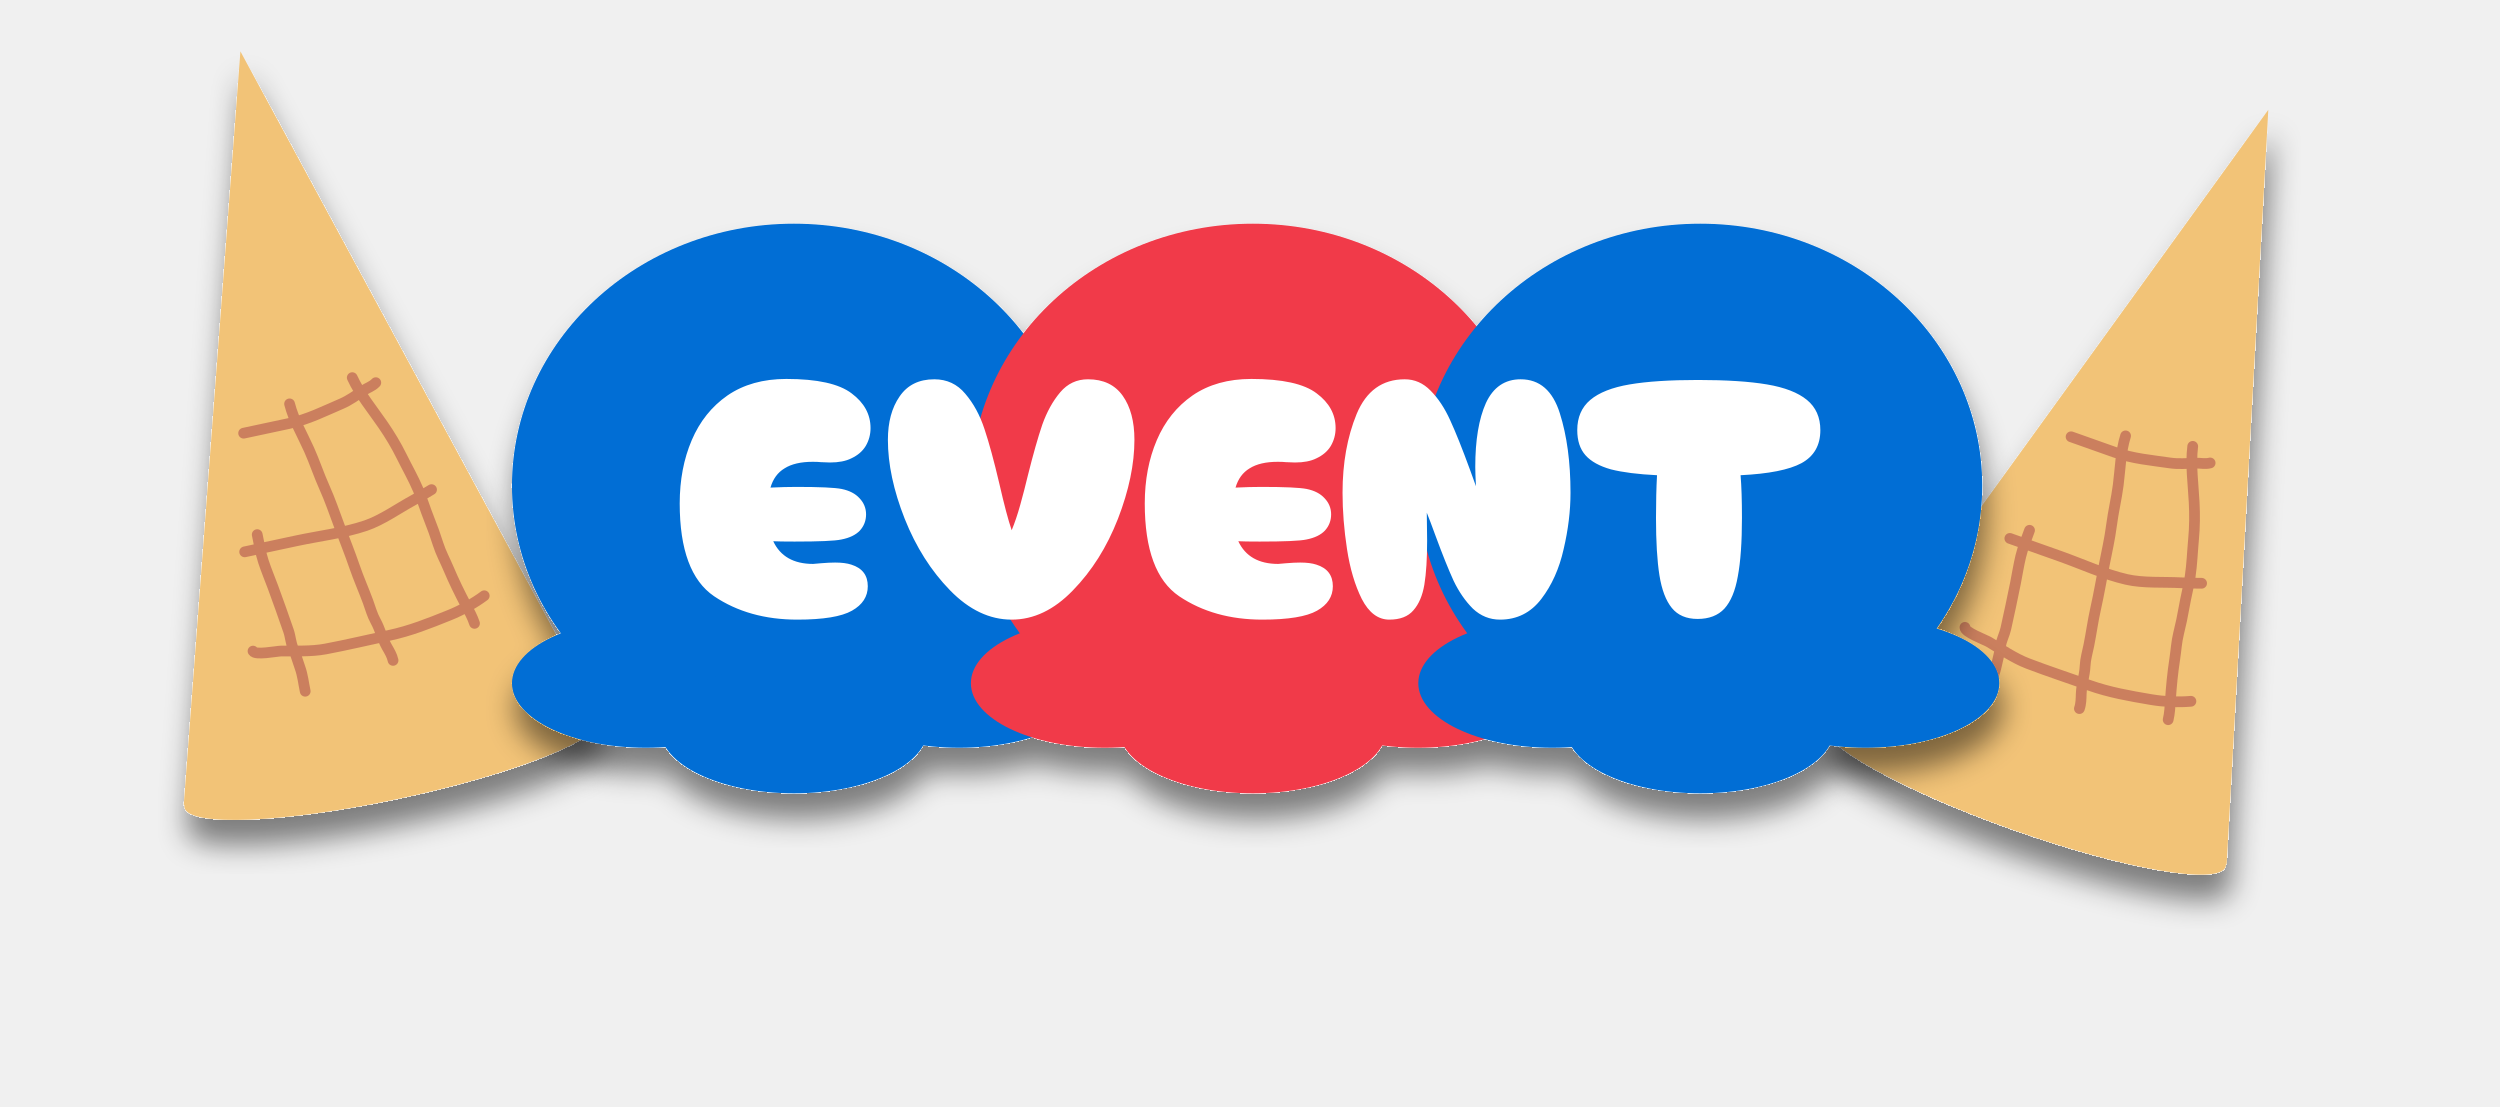
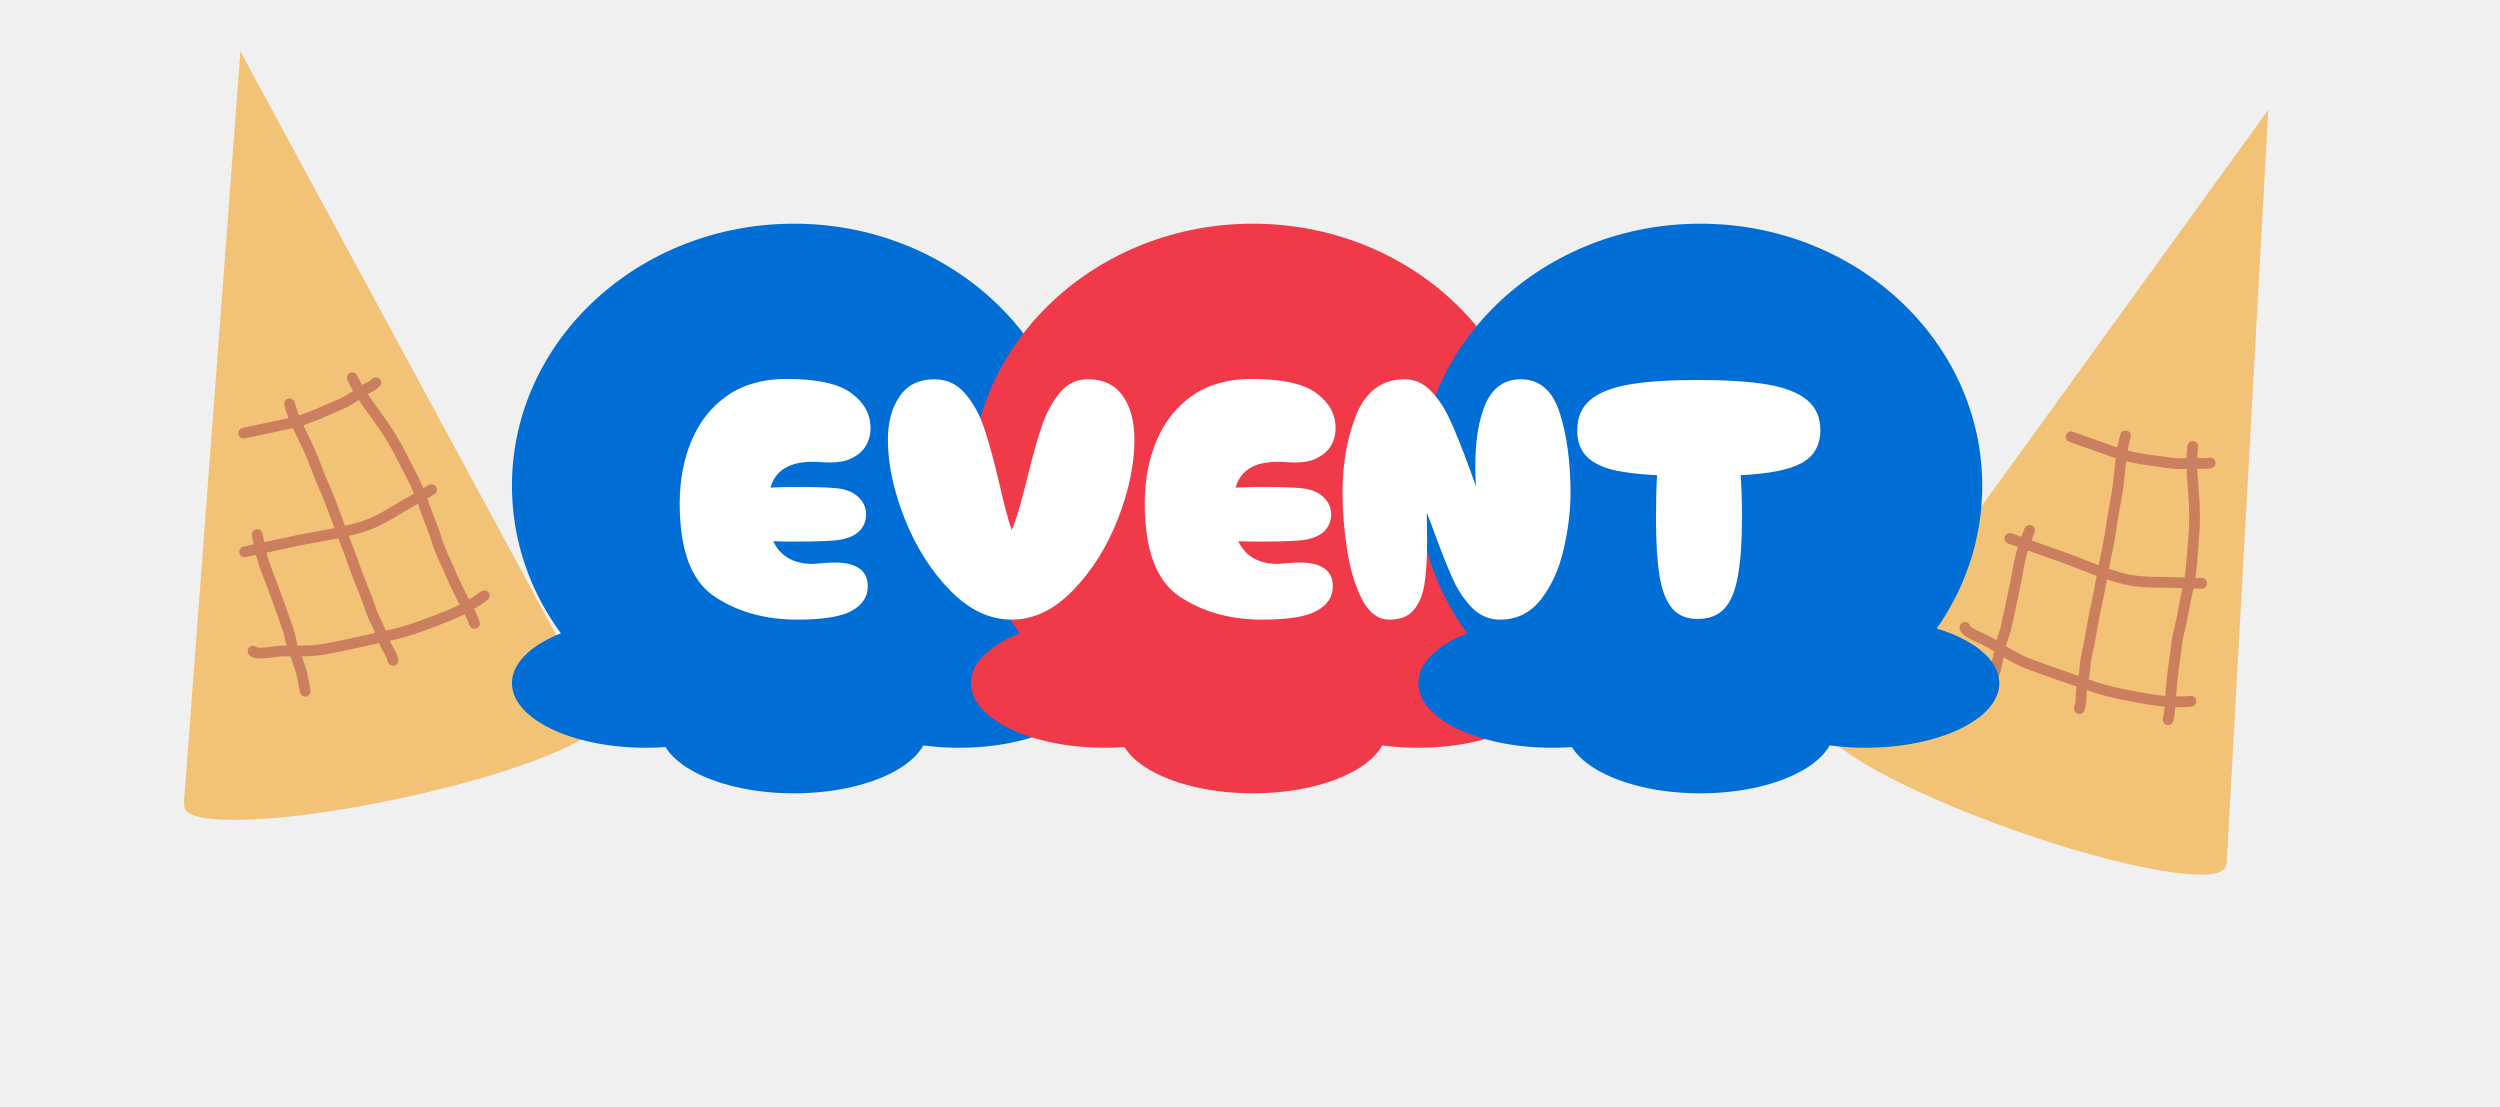
<svg xmlns="http://www.w3.org/2000/svg" width="698" height="309" viewBox="0 0 698 309" fill="none">
-   <g filter="url(#filter0_d_27_161)">
-     <path d="M633.31 30.661L621.672 241.372L509.625 201.648L633.31 30.661Z" fill="#F2C377" />
-     <ellipse cx="565.408" cy="222.189" rx="59.392" ry="10.088" transform="rotate(19.5208 565.408 222.189)" fill="#F2C377" />
-     <path d="M578.247 121.95L590.449 126.276C595.556 128.086 600.592 128.477 605.888 129.262C608.079 129.586 610.672 129.41 612.91 129.312C614.352 129.25 615.659 129.641 617.071 129.257M561.146 150.325L575.209 155.31C581.265 157.457 587.449 160.337 593.716 161.776C598.417 162.855 604.047 162.445 608.893 162.708C610.816 162.813 612.784 162.836 614.688 162.849M548.616 175.154C548.473 176.514 554.223 178.597 555.33 179.256C558.781 181.313 562.402 183.811 566.159 185.248C571.812 187.411 577.583 189.298 583.288 191.321C588.993 193.343 594.531 194.289 600.427 195.296L600.706 195.343C604.04 195.913 608.292 196.113 611.704 195.799M612.207 124.621C611.566 129.772 612.352 135.138 612.612 140.295C612.786 143.735 612.763 147.092 612.441 150.54C612.119 153.991 612.012 157.49 611.496 160.923C611.065 163.79 610.306 166.627 609.815 169.49C609.391 171.961 608.875 174.384 608.27 176.817C607.67 179.228 607.548 181.696 607.173 184.132C606.597 187.863 606.225 191.708 605.981 195.474C605.865 197.273 605.773 199.179 605.353 200.938M593.462 121.694C592.065 126.165 592.008 130.828 591.41 135.428C590.919 139.208 590.014 142.919 589.532 146.696C589.051 150.464 588.196 154.155 587.47 157.886C586.691 161.898 586.002 165.942 585.106 169.929C584.347 173.309 583.891 176.759 583.21 180.158C582.821 182.105 582.25 183.927 582.161 185.923C582.043 188.545 581.172 191.077 581.078 193.693C581.027 195.091 581.043 196.495 580.567 197.838M566.646 148.061C565.795 150.461 564.784 152.866 564.193 155.345C563.609 157.792 563.202 160.359 562.719 162.831C561.89 167.079 560.942 171.29 560.025 175.511C559.66 177.188 558.781 178.691 558.557 180.41C558.311 182.288 557.75 184.111 557.369 185.968C556.929 188.121 555.893 190.264 555.161 192.331" stroke="#CB7F5E" stroke-width="3" stroke-linecap="round" />
-   </g>
-   <g filter="url(#filter1_d_27_161)">
-     <path d="M67.121 14.341L167.558 199.94L51.301 224.779L67.121 14.341Z" fill="#F2C377" />
-     <ellipse cx="109.58" cy="213.064" rx="59.392" ry="10.088" transform="rotate(-12.0605 109.58 213.064)" fill="#F2C377" />
-     <path d="M68.021 120.946L80.682 118.241C85.981 117.109 90.476 114.805 95.398 112.7C97.435 111.829 99.551 110.32 101.407 109.065C102.602 108.257 103.92 107.905 104.923 106.839M68.314 154.075L82.904 150.957C89.188 149.615 95.964 148.829 102.057 146.773C106.627 145.231 111.208 141.933 115.475 139.619C117.167 138.701 118.856 137.69 120.485 136.704M70.643 181.789C71.233 183.023 77.222 181.785 78.51 181.768C82.528 181.712 86.921 181.943 90.874 181.2C96.822 180.083 102.726 178.668 108.646 177.403C114.566 176.138 119.778 174.044 125.329 171.814L125.591 171.708C128.73 170.447 132.457 168.392 135.198 166.337M98.35 105.437C100.503 110.16 103.982 114.32 106.905 118.578C108.854 121.417 110.593 124.289 112.124 127.394C113.658 130.503 115.399 133.54 116.757 136.735C117.891 139.403 118.73 142.217 119.811 144.913C120.744 147.24 121.574 149.575 122.332 151.964C123.084 154.333 124.273 156.499 125.229 158.771C126.693 162.251 128.389 165.721 130.153 169.056C130.997 170.65 131.917 172.322 132.48 174.041M80.849 112.76C82.001 117.3 84.394 121.303 86.294 125.535C87.855 129.012 89.028 132.648 90.595 136.117C92.159 139.58 93.363 143.172 94.699 146.73C96.136 150.556 97.668 154.362 98.992 158.228C100.115 161.504 101.534 164.683 102.734 167.934C103.421 169.797 103.89 171.648 104.859 173.395C106.132 175.691 106.716 178.304 108.006 180.582C108.695 181.8 109.443 182.987 109.741 184.381M71.814 149.266C72.346 151.757 72.743 154.334 73.538 156.756C74.322 159.146 75.32 161.546 76.204 163.905C77.721 167.958 79.12 172.042 80.548 176.118C81.116 177.738 81.155 179.478 81.864 181.061C82.638 182.789 83.114 184.636 83.763 186.417C84.515 188.482 84.755 190.85 85.213 192.994" stroke="#CB7F5E" stroke-width="3" stroke-linecap="round" />
-   </g>
-   <g filter="url(#filter2_d_27_161)">
-     <ellipse cx="221.666" cy="135.614" rx="78.724" ry="73.158" fill="#016ED5" />
-     <ellipse cx="180.316" cy="190.748" rx="37.374" ry="18.024" fill="#016ED5" />
-     <ellipse cx="221.666" cy="203.471" rx="37.374" ry="18.024" fill="#016ED5" />
-     <ellipse cx="267.787" cy="190.748" rx="37.374" ry="18.024" fill="#016ED5" />
-     <ellipse cx="349.799" cy="135.614" rx="78.724" ry="73.158" fill="#F13A49" />
-     <ellipse cx="308.448" cy="190.748" rx="37.374" ry="18.024" fill="#F13A49" />
-     <ellipse cx="349.799" cy="203.471" rx="37.374" ry="18.024" fill="#F13A49" />
-     <ellipse cx="395.92" cy="190.748" rx="37.374" ry="18.024" fill="#F13A49" />
-     <ellipse cx="474.712" cy="135.614" rx="78.724" ry="73.158" fill="#016ED5" />
-     <ellipse cx="433.362" cy="190.748" rx="37.374" ry="18.024" fill="#016ED5" />
-     <ellipse cx="474.712" cy="203.471" rx="37.374" ry="18.024" fill="#016ED5" />
-     <ellipse cx="520.833" cy="190.748" rx="37.374" ry="18.024" fill="#016ED5" />
-   </g>
+   <path d="M633.31 30.661L621.672 241.372L509.625 201.648L633.31 30.661Z" fill="#F2C377" />
+   <ellipse cx="565.408" cy="222.189" rx="59.392" ry="10.088" transform="rotate(19.5208 565.408 222.189)" fill="#F2C377" />
+   <path d="M578.247 121.949L590.449 126.276C595.556 128.086 600.592 128.477 605.888 129.262C608.079 129.586 610.672 129.41 612.91 129.312C614.352 129.25 615.659 129.641 617.071 129.257M561.146 150.325L575.209 155.31C581.265 157.457 587.449 160.337 593.716 161.776C598.417 162.855 604.047 162.445 608.893 162.708C610.816 162.813 612.784 162.836 614.688 162.849M548.616 175.154C548.473 176.514 554.223 178.597 555.33 179.256C558.781 181.313 562.402 183.811 566.159 185.248C571.812 187.411 577.583 189.298 583.288 191.321C588.993 193.343 594.531 194.289 600.427 195.296L600.706 195.343C604.04 195.913 608.292 196.113 611.704 195.799M612.207 124.621C611.566 129.772 612.352 135.138 612.612 140.295C612.786 143.735 612.763 147.092 612.441 150.54C612.119 153.991 612.012 157.49 611.496 160.923C611.065 163.79 610.306 166.627 609.815 169.49C609.391 171.961 608.875 174.384 608.27 176.817C607.67 179.228 607.548 181.696 607.173 184.132C606.597 187.863 606.225 191.708 605.981 195.474C605.865 197.273 605.773 199.179 605.353 200.938M593.462 121.694C592.065 126.165 592.008 130.828 591.41 135.428C590.919 139.208 590.014 142.919 589.532 146.696C589.051 150.464 588.196 154.155 587.47 157.886C586.691 161.898 586.002 165.942 585.106 169.929C584.347 173.309 583.891 176.759 583.21 180.158C582.821 182.105 582.25 183.927 582.161 185.923C582.043 188.545 581.172 191.077 581.078 193.693C581.027 195.091 581.043 196.495 580.567 197.838M566.646 148.061C565.795 150.461 564.784 152.866 564.193 155.345C563.609 157.792 563.202 160.359 562.719 162.831C561.89 167.079 560.942 171.29 560.025 175.511C559.66 177.188 558.781 178.691 558.557 180.41C558.311 182.288 557.75 184.111 557.369 185.968C556.929 188.121 555.893 190.264 555.161 192.331" stroke="#CB7F5E" stroke-width="3" stroke-linecap="round" />
+   <path d="M67.121 14.341L167.558 199.94L51.301 224.779L67.121 14.341Z" fill="#F2C377" />
+   <ellipse cx="109.58" cy="213.064" rx="59.392" ry="10.088" transform="rotate(-12.0605 109.58 213.064)" fill="#F2C377" />
+   <path d="M68.021 120.946L80.682 118.241C85.981 117.109 90.476 114.805 95.398 112.7C97.435 111.829 99.551 110.32 101.407 109.065C102.602 108.257 103.92 107.905 104.923 106.839M68.314 154.075L82.904 150.957C89.188 149.615 95.964 148.829 102.057 146.773C106.627 145.231 111.208 141.933 115.475 139.619C117.167 138.701 118.856 137.69 120.485 136.704M70.643 181.789C71.233 183.023 77.222 181.785 78.51 181.768C82.528 181.712 86.921 181.943 90.874 181.2C96.822 180.083 102.726 178.668 108.646 177.403C114.566 176.138 119.778 174.044 125.329 171.814L125.591 171.708C128.73 170.447 132.457 168.392 135.198 166.337M98.35 105.437C100.503 110.16 103.982 114.32 106.905 118.578C108.854 121.417 110.593 124.289 112.124 127.394C113.658 130.503 115.399 133.54 116.757 136.735C117.891 139.403 118.73 142.217 119.811 144.913C120.744 147.24 121.574 149.575 122.332 151.964C123.084 154.333 124.273 156.499 125.229 158.771C126.693 162.251 128.389 165.721 130.153 169.056C130.997 170.65 131.917 172.322 132.48 174.041M80.849 112.76C82.001 117.3 84.394 121.303 86.294 125.535C87.855 129.012 89.028 132.648 90.595 136.117C92.159 139.58 93.363 143.172 94.699 146.73C96.136 150.556 97.668 154.362 98.992 158.228C100.115 161.504 101.534 164.683 102.734 167.934C103.421 169.797 103.89 171.648 104.859 173.395C106.132 175.691 106.716 178.304 108.006 180.582C108.695 181.8 109.443 182.987 109.741 184.381M71.814 149.266C72.346 151.757 72.743 154.334 73.538 156.756C74.322 159.146 75.32 161.546 76.204 163.905C77.721 167.958 79.12 172.042 80.548 176.118C81.116 177.738 81.155 179.478 81.864 181.061C82.638 182.789 83.114 184.636 83.763 186.417C84.515 188.482 84.755 190.85 85.213 192.994" stroke="#CB7F5E" stroke-width="3" stroke-linecap="round" />
+   <ellipse cx="221.666" cy="135.614" rx="78.724" ry="73.158" fill="#016ED5" />
+   <ellipse cx="180.316" cy="190.748" rx="37.374" ry="18.024" fill="#016ED5" />
+   <ellipse cx="221.666" cy="203.471" rx="37.374" ry="18.024" fill="#016ED5" />
+   <ellipse cx="267.787" cy="190.748" rx="37.374" ry="18.024" fill="#016ED5" />
+   <ellipse cx="349.799" cy="135.614" rx="78.724" ry="73.158" fill="#F13A49" />
+   <ellipse cx="308.448" cy="190.748" rx="37.374" ry="18.024" fill="#F13A49" />
+   <ellipse cx="349.799" cy="203.471" rx="37.374" ry="18.024" fill="#F13A49" />
+   <ellipse cx="395.92" cy="190.748" rx="37.374" ry="18.024" fill="#F13A49" />
+   <ellipse cx="474.712" cy="135.614" rx="78.724" ry="73.158" fill="#016ED5" />
+   <ellipse cx="433.362" cy="190.748" rx="37.374" ry="18.024" fill="#016ED5" />
+   <ellipse cx="474.712" cy="203.471" rx="37.374" ry="18.024" fill="#016ED5" />
+   <ellipse cx="520.833" cy="190.748" rx="37.374" ry="18.024" fill="#016ED5" />
  <path d="M237.679 157.64C240.751 158.6 242.287 160.616 242.287 163.688C242.287 166.568 240.815 168.84 237.871 170.504C234.927 172.168 229.839 173 222.607 173C213.583 173 205.839 170.824 199.375 166.472C192.975 162.12 189.775 153.48 189.775 140.552C189.775 134.024 190.895 128.136 193.135 122.888C195.375 117.64 198.703 113.48 203.119 110.408C207.599 107.336 213.071 105.8 219.535 105.8C228.175 105.8 234.255 107.144 237.775 109.832C241.295 112.456 243.055 115.688 243.055 119.528C243.055 121.32 242.607 122.984 241.711 124.52C240.815 125.992 239.471 127.144 237.679 127.976C236.143 128.744 234.159 129.128 231.727 129.128L229.135 129.032C228.623 128.968 227.887 128.936 226.927 128.936C223.599 128.936 220.975 129.544 219.055 130.76C217.135 131.912 215.823 133.704 215.119 136.136C217.807 136.008 220.239 135.944 222.415 135.944C228.879 135.944 233.071 136.136 234.991 136.52C237.167 136.968 238.831 137.832 239.983 139.112C241.199 140.392 241.807 141.896 241.807 143.624C241.807 145.352 241.231 146.856 240.079 148.136C238.927 149.352 237.199 150.184 234.895 150.632C233.103 151.016 228.751 151.208 221.839 151.208C219.023 151.208 217.039 151.176 215.887 151.112C217.871 155.336 221.583 157.448 227.023 157.448C227.343 157.448 228.079 157.384 229.231 157.256C230.767 157.128 232.079 157.064 233.167 157.064C235.023 157.064 236.527 157.256 237.679 157.64ZM282.46 173C276.316 173 270.588 170.28 265.276 164.84C259.964 159.4 255.74 152.744 252.604 144.872C249.468 136.936 247.9 129.576 247.9 122.792C247.9 117.864 248.988 113.832 251.164 110.696C253.34 107.496 256.572 105.896 260.86 105.896C264.38 105.896 267.26 107.24 269.5 109.928C271.804 112.616 273.596 115.912 274.876 119.816C276.156 123.656 277.532 128.712 279.004 134.984C280.348 140.872 281.5 145.224 282.46 148.04C283.292 146.056 284.092 143.688 284.86 140.936C285.628 138.184 286.332 135.464 286.972 132.776C288.444 126.888 289.788 122.152 291.004 118.568C292.284 114.984 293.948 111.976 295.996 109.544C298.044 107.112 300.636 105.896 303.772 105.896C308.06 105.896 311.292 107.432 313.468 110.504C315.644 113.576 316.732 117.672 316.732 122.792C316.732 129.576 315.196 136.936 312.124 144.872C309.052 152.744 304.86 159.4 299.548 164.84C294.3 170.28 288.604 173 282.46 173ZM367.523 157.64C370.595 158.6 372.131 160.616 372.131 163.688C372.131 166.568 370.659 168.84 367.715 170.504C364.771 172.168 359.683 173 352.451 173C343.427 173 335.683 170.824 329.219 166.472C322.819 162.12 319.619 153.48 319.619 140.552C319.619 134.024 320.739 128.136 322.979 122.888C325.219 117.64 328.547 113.48 332.963 110.408C337.443 107.336 342.915 105.8 349.379 105.8C358.019 105.8 364.099 107.144 367.619 109.832C371.139 112.456 372.899 115.688 372.899 119.528C372.899 121.32 372.451 122.984 371.555 124.52C370.659 125.992 369.315 127.144 367.523 127.976C365.987 128.744 364.003 129.128 361.571 129.128L358.979 129.032C358.467 128.968 357.731 128.936 356.771 128.936C353.443 128.936 350.819 129.544 348.899 130.76C346.979 131.912 345.667 133.704 344.963 136.136C347.651 136.008 350.083 135.944 352.259 135.944C358.723 135.944 362.915 136.136 364.835 136.52C367.011 136.968 368.675 137.832 369.827 139.112C371.043 140.392 371.651 141.896 371.651 143.624C371.651 145.352 371.075 146.856 369.923 148.136C368.771 149.352 367.043 150.184 364.739 150.632C362.947 151.016 358.595 151.208 351.683 151.208C348.867 151.208 346.883 151.176 345.731 151.112C347.715 155.336 351.427 157.448 356.867 157.448C357.187 157.448 357.923 157.384 359.075 157.256C360.611 157.128 361.923 157.064 363.011 157.064C364.867 157.064 366.371 157.256 367.523 157.64ZM387.894 173C384.758 173 382.198 171.08 380.214 167.24C378.294 163.4 376.918 158.76 376.086 153.32C375.254 147.88 374.838 142.632 374.838 137.576C374.838 129.32 376.15 121.992 378.773 115.592C381.462 109.128 385.942 105.896 392.214 105.896C394.966 105.896 397.366 106.952 399.414 109.064C401.526 111.176 403.35 113.928 404.886 117.32C406.422 120.648 408.278 125.288 410.454 131.24L412.086 135.752C411.958 133.32 411.894 131.528 411.894 130.376C411.894 122.888 412.886 116.936 414.87 112.52C416.918 108.104 420.15 105.896 424.566 105.896C429.878 105.896 433.526 109.064 435.51 115.4C437.494 121.672 438.486 129.064 438.486 137.576C438.486 142.632 437.846 147.88 436.566 153.32C435.35 158.76 433.27 163.4 430.326 167.24C427.382 171.08 423.542 173 418.806 173C415.926 173 413.398 171.976 411.222 169.928C409.11 167.816 407.318 165.224 405.846 162.152C404.438 159.08 402.742 154.856 400.758 149.48C399.734 146.664 398.934 144.552 398.358 143.144L398.454 150.92C398.454 155.976 398.198 160.072 397.686 163.208C397.174 166.28 396.15 168.68 394.614 170.408C393.142 172.136 390.902 173 387.894 173ZM508.241 120.104C508.241 124.328 506.481 127.4 502.961 129.32C499.505 131.176 493.841 132.296 485.969 132.68C486.225 135.752 486.353 139.72 486.353 144.584C486.353 151.368 485.969 156.808 485.201 160.904C484.497 164.936 483.249 167.944 481.457 169.928C479.665 171.848 477.169 172.808 473.969 172.808C470.833 172.808 468.433 171.784 466.769 169.736C465.105 167.688 463.953 164.648 463.313 160.616C462.673 156.584 462.353 151.24 462.353 144.584C462.353 140.104 462.449 136.136 462.641 132.68C457.329 132.424 453.041 131.88 449.777 131.048C446.577 130.152 444.209 128.84 442.673 127.112C441.137 125.384 440.369 123.048 440.369 120.104C440.369 116.52 441.585 113.704 444.017 111.656C446.449 109.608 450.097 108.168 454.961 107.336C459.825 106.504 466.193 106.088 474.065 106.088C482.001 106.088 488.433 106.504 493.361 107.336C498.289 108.168 502.001 109.608 504.497 111.656C506.993 113.704 508.241 116.52 508.241 120.104Z" fill="white" />
-   <defs>
-     <filter id="filter0_d_27_161" x="502.327" y="29.661" width="139.983" height="229.539" filterUnits="userSpaceOnUse" color-interpolation-filters="sRGB">
-       <feFlood flood-opacity="0" result="BackgroundImageFix" />
-       <feColorMatrix in="SourceAlpha" type="matrix" values="0 0 0 0 0 0 0 0 0 0 0 0 0 0 0 0 0 0 127 0" result="hardAlpha" />
-       <feOffset dx="1" dy="7" />
-       <feGaussianBlur stdDeviation="4" />
-       <feComposite in2="hardAlpha" operator="out" />
-       <feColorMatrix type="matrix" values="0 0 0 0 0 0 0 0 0 0 0 0 0 0 0 0 0 0 0.48 0" />
-       <feBlend mode="normal" in2="BackgroundImageFix" result="effect1_dropShadow_27_161" />
-       <feBlend mode="normal" in="SourceGraphic" in2="effect1_dropShadow_27_161" result="shape" />
-     </filter>
-     <filter id="filter1_d_27_161" x="44.301" y="13.341" width="132.399" height="230.577" filterUnits="userSpaceOnUse" color-interpolation-filters="sRGB">
-       <feFlood flood-opacity="0" result="BackgroundImageFix" />
-       <feColorMatrix in="SourceAlpha" type="matrix" values="0 0 0 0 0 0 0 0 0 0 0 0 0 0 0 0 0 0 127 0" result="hardAlpha" />
-       <feOffset dx="1" dy="7" />
-       <feGaussianBlur stdDeviation="4" />
-       <feComposite in2="hardAlpha" operator="out" />
-       <feColorMatrix type="matrix" values="0 0 0 0 0 0 0 0 0 0 0 0 0 0 0 0 0 0 0.48 0" />
-       <feBlend mode="normal" in2="BackgroundImageFix" result="effect1_dropShadow_27_161" />
-       <feBlend mode="normal" in="SourceGraphic" in2="effect1_dropShadow_27_161" result="shape" />
-     </filter>
-     <filter id="filter2_d_27_161" x="135.942" y="61.456" width="431.265" height="175.039" filterUnits="userSpaceOnUse" color-interpolation-filters="sRGB">
-       <feFlood flood-opacity="0" result="BackgroundImageFix" />
-       <feColorMatrix in="SourceAlpha" type="matrix" values="0 0 0 0 0 0 0 0 0 0 0 0 0 0 0 0 0 0 127 0" result="hardAlpha" />
-       <feOffset dx="1" dy="7" />
-       <feGaussianBlur stdDeviation="4" />
-       <feComposite in2="hardAlpha" operator="out" />
-       <feColorMatrix type="matrix" values="0 0 0 0 0 0 0 0 0 0 0 0 0 0 0 0 0 0 0.48 0" />
-       <feBlend mode="normal" in2="BackgroundImageFix" result="effect1_dropShadow_27_161" />
-       <feBlend mode="normal" in="SourceGraphic" in2="effect1_dropShadow_27_161" result="shape" />
-     </filter>
-   </defs>
</svg>
